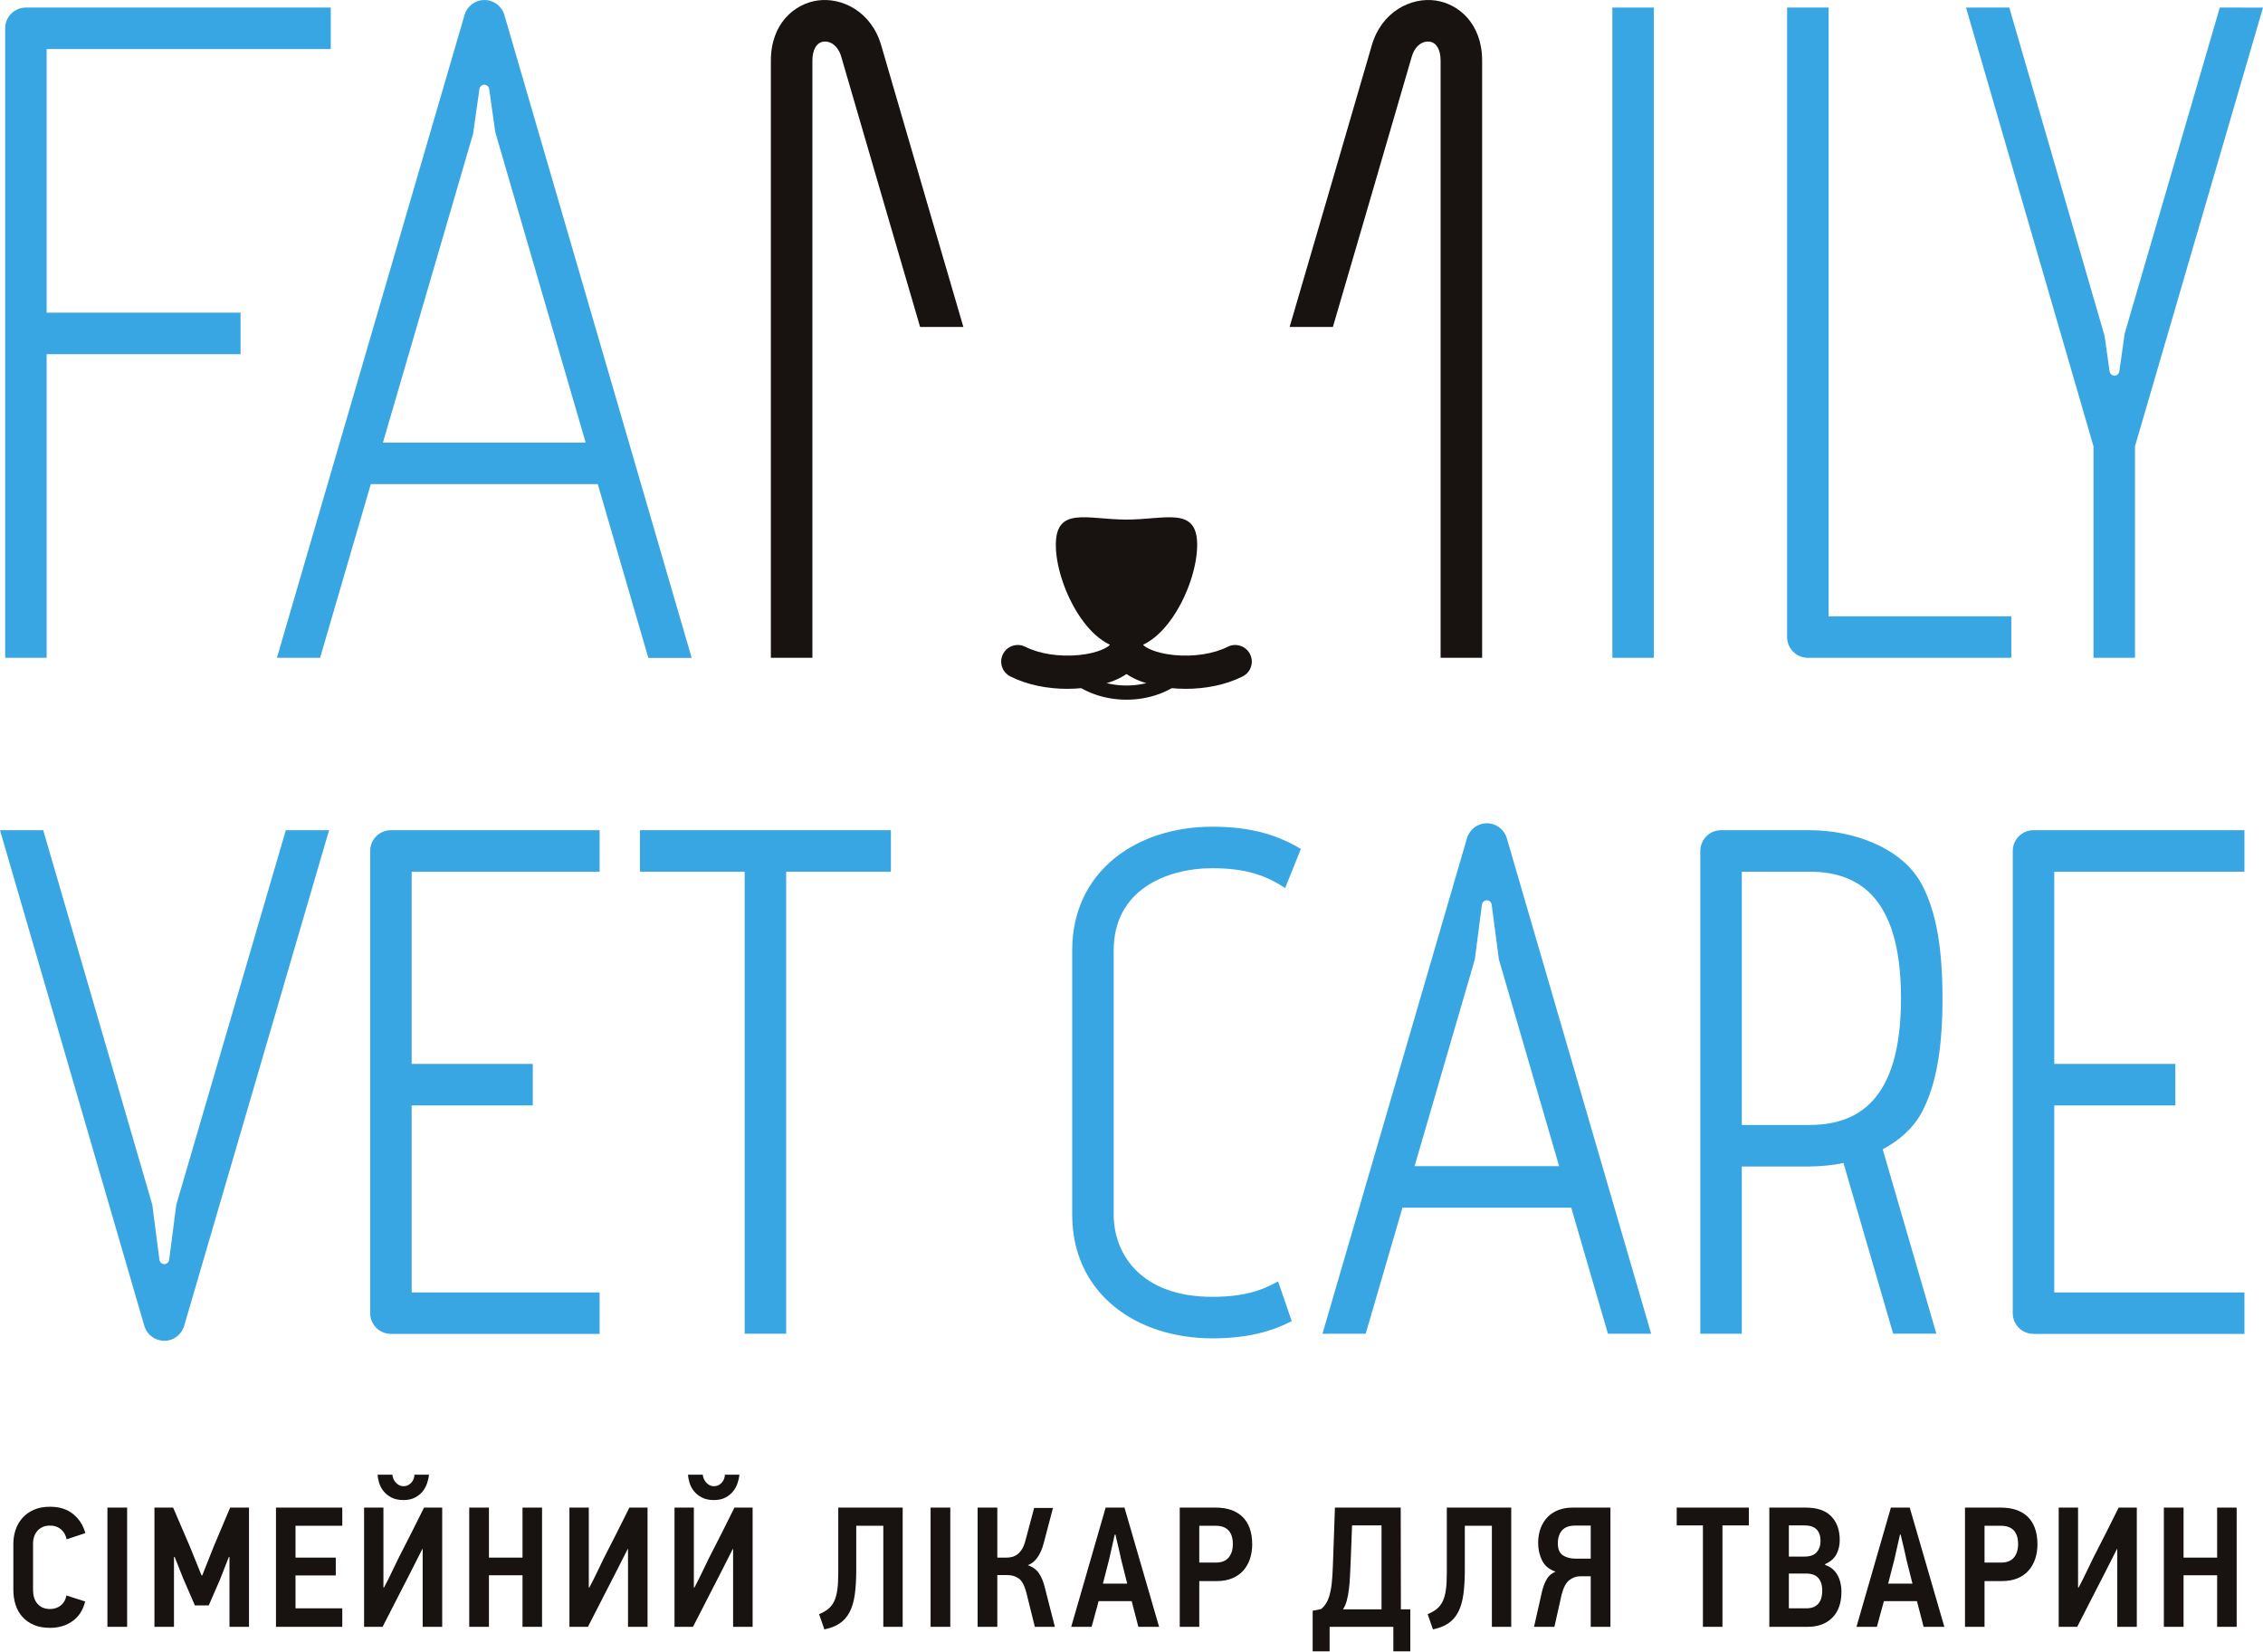
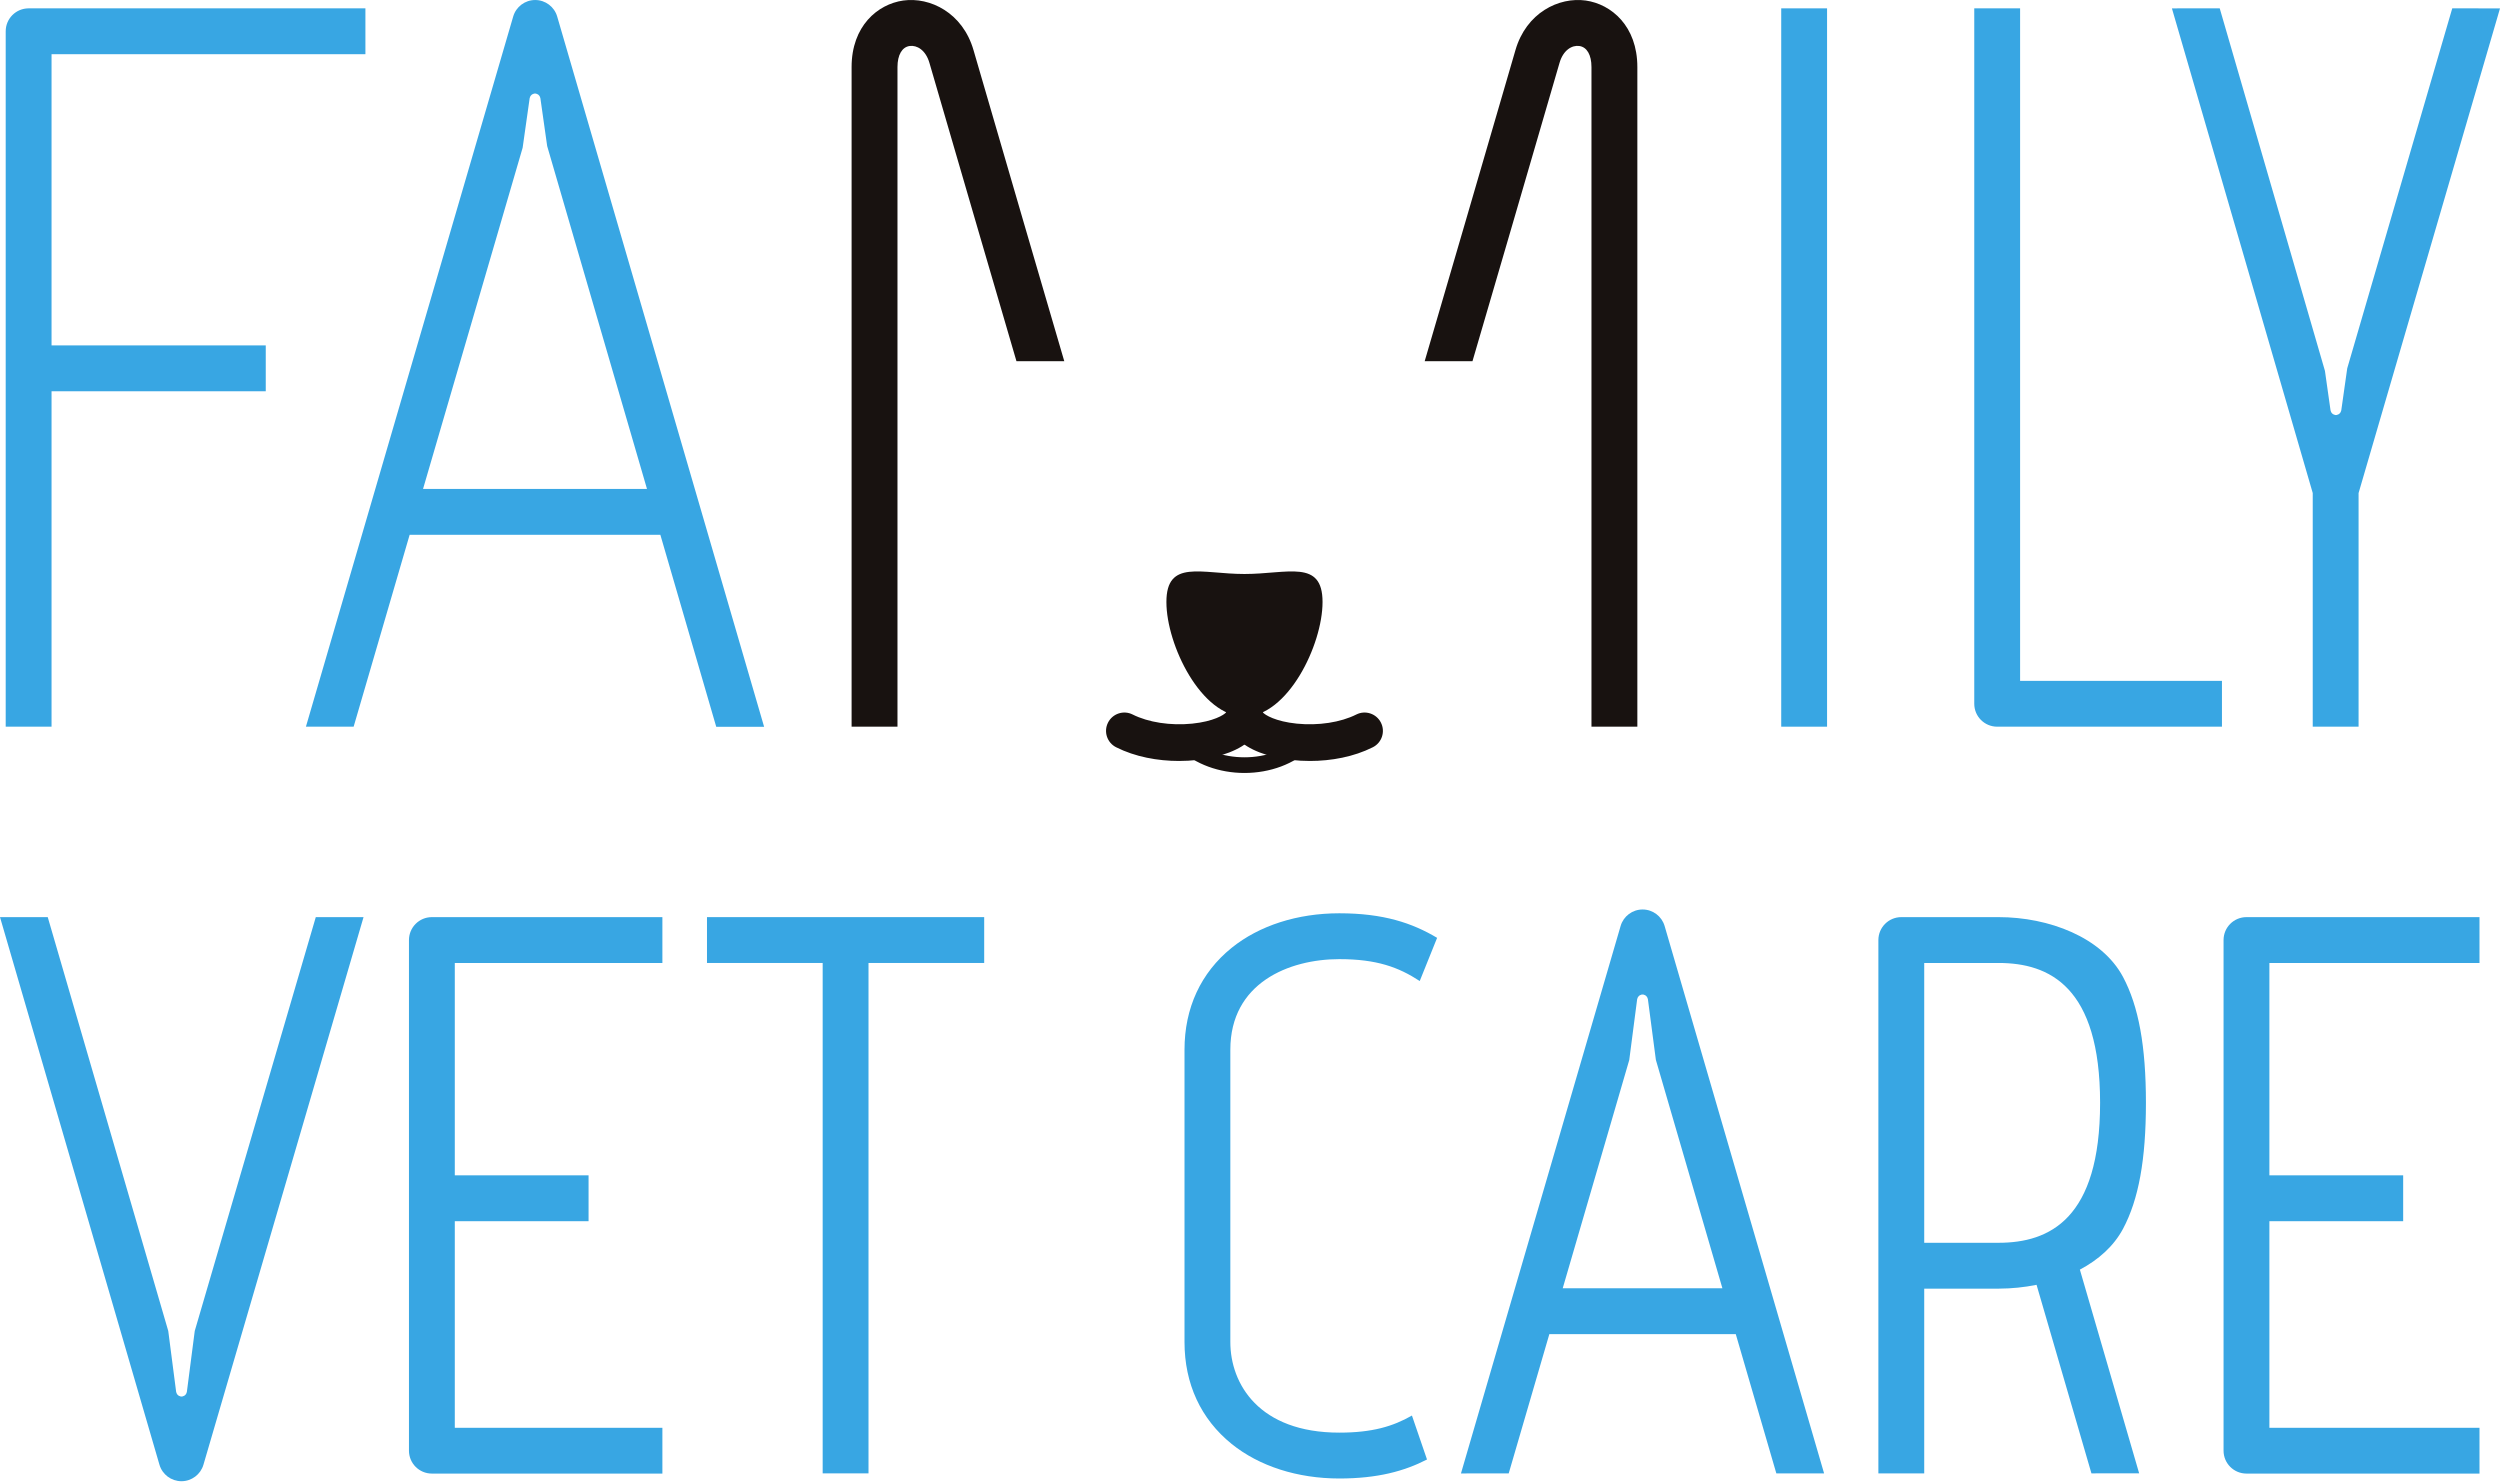
- <svg xmlns="http://www.w3.org/2000/svg" version="1.1" width="515.919" height="376.466" id="svg3090" xml:space="preserve">
+ <svg xmlns="http://www.w3.org/2000/svg" version="1.1" width="515.919" height="305.675" id="svg3090" xml:space="preserve">
  <defs id="defs3094" />
  <g transform="matrix(1.25,0,0,-1.25,-486.385,716.9921)" id="g3098">
    <g transform="scale(0.1,0.1)" id="g3100">
-       <path d="m 4046.34,2815.13 c -3.55,-15.2 -11.05,-27.02 -22.49,-35.46 -11.47,-8.44 -25.31,-12.65 -41.56,-12.65 -11.25,0 -21.04,1.77 -29.37,5.31 -8.33,3.53 -15.3,8.44 -20.93,14.69 -5.62,6.24 -9.79,13.58 -12.5,22.02 -2.7,8.43 -4.06,17.55 -4.06,27.33 l 0,84.36 c 0,8.53 1.36,16.87 4.06,25 2.71,8.11 6.83,15.3 12.35,21.55 5.51,6.25 12.44,11.25 20.77,15 8.33,3.74 18.22,5.61 29.68,5.61 17.5,0 31.71,-4.58 42.65,-13.74 10.93,-9.17 18.17,-20.62 21.71,-34.36 l -34.05,-11.25 c -0.63,3.12 -1.67,6.14 -3.13,9.06 -1.45,2.91 -3.43,5.57 -5.93,7.97 -2.5,2.38 -5.52,4.32 -9.07,5.77 -3.54,1.46 -7.59,2.19 -12.18,2.19 -5.41,0 -10.05,-0.94 -13.9,-2.81 -3.86,-1.88 -7.03,-4.33 -9.53,-7.34 -2.5,-3.02 -4.38,-6.4 -5.63,-10.15 -1.25,-3.75 -1.87,-7.5 -1.87,-11.25 l 0,-86.55 c 0,-4.58 0.62,-8.95 1.87,-13.11 1.25,-4.17 3.18,-7.81 5.78,-10.94 2.61,-3.12 5.83,-5.58 9.69,-7.34 3.85,-1.77 8.38,-2.66 13.59,-2.66 7.7,0 14.26,2.19 19.68,6.56 5.42,4.38 8.85,10.41 10.32,18.13 l 34.05,-10.94" id="path3102" style="fill:#181210;fill-opacity:1;fill-rule:nonzero;stroke:none" />
-       <path d="m 4087.01,2768.89 35.93,0 0,217.441 -35.93,0 0,-217.441 z" id="path3104" style="fill:#181210;fill-opacity:1;fill-rule:nonzero;stroke:none" />
-       <path d="m 4309.61,2768.89 0,127.16 -1.25,0 -15.93,-40.62 -20.62,-47.49 -25.31,0 -21.25,49.06 -15.61,39.36 -1.25,-0.31 0,-127.16 -35.62,0 0,217.44 34.06,0 30.61,-71.23 21.25,-52.48 1.25,0 20.93,52.79 29.99,70.92 34.36,0 0,-217.44 -35.61,0" id="path3106" style="fill:#181210;fill-opacity:1;fill-rule:nonzero;stroke:none" />
-       <path d="m 4394.43,2768.89 0,217.44 120.91,0 0,-33.11 -85.29,0 0,-58.11 73.42,0 0,-32.49 -73.42,0 0,-59.99 85.29,0 0,-33.74 -120.91,0" id="path3108" style="fill:#181210;fill-opacity:1;fill-rule:nonzero;stroke:none" />
-       <path d="m 4626.96,3000.08 c -8.74,0 -16.08,1.56 -22.02,4.69 -5.94,3.12 -10.73,6.97 -14.37,11.56 -3.65,4.58 -6.3,9.57 -7.96,14.99 -1.67,5.42 -2.61,10.42 -2.82,15 l 26.87,0 c 0.21,-2.29 0.78,-4.64 1.72,-7.03 0.94,-2.39 2.28,-4.64 4.06,-6.72 1.77,-2.08 3.85,-3.8 6.25,-5.15 2.39,-1.36 5.16,-2.04 8.27,-2.04 3.33,0 6.25,0.68 8.75,2.04 2.5,1.35 4.58,3.07 6.25,5.15 1.67,2.08 2.91,4.33 3.75,6.72 0.83,2.39 1.25,4.74 1.25,7.03 l 26.56,0 c -0.42,-4.58 -1.52,-9.58 -3.29,-15 -1.76,-5.42 -4.42,-10.41 -7.95,-14.99 -3.55,-4.59 -8.24,-8.44 -14.07,-11.56 -5.83,-3.13 -12.92,-4.69 -21.25,-4.69 z m -71.85,-231.19 0,217.44 35.3,0 0,-145.58 c 0.21,0 0.36,-0.05 0.47,-0.16 0.11,-0.11 0.26,-0.16 0.47,-0.16 4.79,8.96 9.32,17.91 13.59,26.88 4.27,8.94 8.6,17.91 12.97,26.86 7.91,15.41 15.72,30.73 23.43,45.93 7.7,15.2 15.41,30.62 23.11,46.23 l 33.13,0 0,-217.44 -35.62,0 0,141.84 -0.62,0 c -3.55,-6.87 -7.09,-13.85 -10.63,-20.93 -3.54,-7.08 -7.08,-14.06 -10.62,-20.94 l -51.24,-99.97 -33.74,0" id="path3110" style="fill:#181210;fill-opacity:1;fill-rule:nonzero;stroke:none" />
-       <path d="m 4844.06,2768.89 0,94.04 -61.23,0 0,-94.04 -35.93,0 0,217.44 35.93,0 0,-91.22 61.23,0 0,91.22 35.62,0 0,-217.44 -35.62,0" id="path3112" style="fill:#181210;fill-opacity:1;fill-rule:nonzero;stroke:none" />
-       <path d="m 4929.63,2768.89 0,217.44 35.3,0 0,-145.58 c 0.21,0 0.36,-0.05 0.47,-0.16 0.11,-0.11 0.26,-0.16 0.47,-0.16 4.79,8.96 9.33,17.91 13.59,26.88 4.27,8.94 8.6,17.91 12.97,26.86 7.91,15.41 15.72,30.73 23.43,45.93 7.7,15.2 15.41,30.62 23.11,46.23 l 33.13,0 0,-217.44 -35.62,0 0,141.84 -0.62,0 c -3.55,-6.87 -7.09,-13.85 -10.63,-20.93 -3.54,-7.08 -7.08,-14.06 -10.62,-20.94 l -51.24,-99.97 -33.74,0" id="path3114" style="fill:#181210;fill-opacity:1;fill-rule:nonzero;stroke:none" />
-       <path d="m 5193.13,3000.08 c -8.75,0 -16.09,1.56 -22.03,4.69 -5.93,3.12 -10.73,6.97 -14.37,11.56 -3.64,4.58 -6.3,9.57 -7.96,14.99 -1.67,5.42 -2.61,10.42 -2.81,15 l 26.86,0 c 0.21,-2.29 0.78,-4.64 1.72,-7.03 0.94,-2.39 2.29,-4.64 4.06,-6.72 1.77,-2.08 3.85,-3.8 6.25,-5.15 2.4,-1.36 5.16,-2.04 8.28,-2.04 3.33,0 6.25,0.68 8.75,2.04 2.5,1.35 4.58,3.07 6.25,5.15 1.66,2.08 2.91,4.33 3.75,6.72 0.83,2.39 1.25,4.74 1.25,7.03 l 26.55,0 c -0.42,-4.58 -1.52,-9.58 -3.28,-15 -1.77,-5.42 -4.43,-10.41 -7.96,-14.99 -3.55,-4.59 -8.23,-8.44 -14.06,-11.56 -5.84,-3.13 -12.92,-4.69 -21.25,-4.69 z m -71.86,-231.19 0,217.44 35.3,0 0,-145.58 c 0.21,0 0.36,-0.05 0.47,-0.16 0.11,-0.11 0.26,-0.16 0.47,-0.16 4.79,8.96 9.33,17.91 13.59,26.88 4.27,8.94 8.6,17.91 12.97,26.86 7.91,15.41 15.72,30.73 23.43,45.93 7.71,15.2 15.41,30.62 23.12,46.23 l 33.12,0 0,-217.44 -35.61,0 0,141.84 -0.63,0 c -3.54,-6.87 -7.09,-13.85 -10.62,-20.93 -3.55,-7.08 -7.09,-14.06 -10.63,-20.94 l -51.24,-99.97 -33.74,0" id="path3116" style="fill:#181210;fill-opacity:1;fill-rule:nonzero;stroke:none" />
-       <path d="m 5452.74,2872.61 c 0,-17.28 -0.88,-32.23 -2.65,-44.82 -1.77,-12.61 -4.89,-23.24 -9.38,-31.88 -4.48,-8.64 -10.46,-15.52 -17.96,-20.61 -7.5,-5.11 -16.87,-8.8 -28.12,-11.1 l -9.68,27.81 c 6.66,2.7 12.23,5.88 16.71,9.53 4.48,3.64 8.08,8.28 10.78,13.9 2.71,5.63 4.63,12.6 5.78,20.93 1.15,8.33 1.72,18.75 1.72,31.24 l 0,118.72 117.47,0 0,-217.44 -35.3,0 0,184.33 -49.37,0 0,-80.61" id="path3118" style="fill:#181210;fill-opacity:1;fill-rule:nonzero;stroke:none" />
-       <path d="m 5588.33,2768.89 35.93,0 0,217.441 -35.93,0 0,-217.441 z" id="path3120" style="fill:#181210;fill-opacity:1;fill-rule:nonzero;stroke:none" />
-       <path d="m 5674.09,2768.89 0,217.44 35.93,0 0,-91.22 17.18,0 c 3.12,0 6.35,0.41 9.68,1.25 3.33,0.83 6.52,2.34 9.54,4.53 3.01,2.19 5.83,5.31 8.43,9.37 2.6,4.06 4.74,9.32 6.41,15.78 l 15.93,59.67 34.36,0 -16.86,-64.05 c -2.72,-10.62 -6.56,-19.42 -11.56,-26.39 -5,-6.99 -10.84,-11.61 -17.5,-13.91 8.75,-2.92 15.51,-7.86 20.31,-14.83 4.78,-6.99 8.44,-15.89 10.94,-26.72 l 18.11,-70.92 -36.55,0 -15.31,61.86 c -3.34,13.12 -7.92,21.81 -13.75,26.09 -5.83,4.27 -12.7,6.41 -20.62,6.41 l -18.74,0 0,-94.36 -35.93,0" id="path3122" style="fill:#181210;fill-opacity:1;fill-rule:nonzero;stroke:none" />
-       <path d="m 5913.84,2891.36 -11.24,-43.74 44.36,0 -10.93,43.43 c -0.42,1.87 -1.1,5 -2.04,9.37 -0.93,4.38 -1.98,8.95 -3.12,13.74 -1.14,4.8 -2.24,9.33 -3.28,13.6 -1.05,4.26 -1.67,7.34 -1.88,9.22 l -1.56,0 -10.31,-45.62 z m 41.24,-75.6 -60.29,0 c -0.42,-1.88 -1.25,-5 -2.5,-9.38 -1.25,-4.37 -2.55,-9.06 -3.91,-14.06 -1.36,-4.99 -2.61,-9.68 -3.75,-14.05 -1.14,-4.38 -2.03,-7.5 -2.66,-9.38 l -37.18,0 62.81,217.44 34.36,0 63.11,-217.44 -37.8,0 -12.19,46.87" id="path3124" style="fill:#181210;fill-opacity:1;fill-rule:nonzero;stroke:none" />
-       <path d="m 6139.59,2919.94 c 0,10.79 -2.61,19.03 -7.81,24.73 -5.21,5.69 -13.12,8.55 -23.74,8.55 l -29.68,0 0,-67.17 29.99,0 c 10.62,0 18.48,3.06 23.58,9.17 5.11,6.12 7.66,14.35 7.66,24.72 z m 35.3,-0.78 c 0,-9.37 -1.35,-18.11 -4.06,-26.24 -2.7,-8.12 -6.72,-15.2 -12.02,-21.25 -5.31,-6.03 -12.03,-10.77 -20.16,-14.21 -8.12,-3.43 -17.6,-5.15 -28.43,-5.15 l -31.86,0 0,-83.42 -35.62,0 0,217.44 65.61,0 c 10.2,0 19.36,-1.35 27.49,-4.05 8.12,-2.72 15.1,-6.83 20.94,-12.34 5.82,-5.52 10.3,-12.5 13.43,-20.94 3.12,-8.43 4.68,-18.38 4.68,-29.84" id="path3126" style="fill:#181210;fill-opacity:1;fill-rule:nonzero;stroke:none" />
-       <path d="m 6410.77,2800.76 0,153.08 -53.74,0 -2.5,-65.29 c -0.42,-9.38 -0.83,-18.44 -1.25,-27.18 -0.42,-8.75 -1.09,-16.87 -2.03,-24.37 -0.94,-7.5 -2.24,-14.32 -3.91,-20.46 -1.67,-6.16 -3.95,-11.41 -6.87,-15.78 l 70.3,0 z m -94.67,-76.55 -30.92,0 0,74.05 c 2.7,0.42 5.31,0.88 7.81,1.4 2.5,0.52 5.1,1.1 7.8,1.72 4.58,3.96 8.17,8.54 10.78,13.75 2.61,5.21 4.69,11.61 6.25,19.21 1.56,7.61 2.66,16.56 3.28,26.87 0.63,10.31 1.15,22.45 1.57,36.4 l 3.12,88.72 119.97,0 c 0,-31.03 0.05,-61.96 0.16,-92.78 0.1,-30.83 0.15,-61.76 0.15,-92.79 l 17.18,0 0,-76.55 -30.93,0 0,44.68 -116.22,0 0,-44.68" id="path3128" style="fill:#181210;fill-opacity:1;fill-rule:nonzero;stroke:none" />
-       <path d="m 6562.67,2872.61 c 0,-17.28 -0.89,-32.23 -2.66,-44.82 -1.77,-12.61 -4.89,-23.24 -9.37,-31.88 -4.48,-8.64 -10.46,-15.52 -17.96,-20.61 -7.5,-5.11 -16.88,-8.8 -28.12,-11.1 l -9.69,27.81 c 6.66,2.7 12.24,5.88 16.72,9.53 4.47,3.64 8.07,8.28 10.77,13.9 2.71,5.63 4.64,12.6 5.78,20.93 1.15,8.33 1.72,18.75 1.72,31.24 l 0,118.72 117.47,0 0,-217.44 -35.3,0 0,184.33 -49.36,0 0,-80.61" id="path3130" style="fill:#181210;fill-opacity:1;fill-rule:nonzero;stroke:none" />
-       <path d="m 6732.34,2921.04 c 0,-10.42 3.07,-17.65 9.21,-21.71 6.15,-4.06 13.8,-6.09 22.97,-6.09 l 27.8,0 0,60.29 -28.74,0 c -10.62,0 -18.48,-2.92 -23.59,-8.74 -5.1,-5.84 -7.65,-13.75 -7.65,-23.75 z m 95.91,65.29 0,-217.44 -35.93,0 0,92.17 -19.36,0 c -7.09,0 -13.65,-2.35 -19.69,-7.03 -6.04,-4.69 -10.73,-13.49 -14.06,-26.4 l -13.12,-58.74 -37.17,0 14.67,64.98 c 2.08,8.33 4.9,15.63 8.44,21.88 3.55,6.25 8.96,10.83 16.25,13.74 -11.67,3.95 -19.89,10.78 -24.69,20.46 -4.78,9.69 -7.17,20.26 -7.17,31.71 0,10 1.5,19.01 4.52,27.03 3.02,8.01 7.29,14.84 12.81,20.46 5.52,5.63 12.13,9.9 19.84,12.82 7.7,2.91 16.24,4.36 25.62,4.36 l 69.04,0" id="path3132" style="fill:#181210;fill-opacity:1;fill-rule:nonzero;stroke:none" />
-       <path d="m 7032.57,2953.84 0,-184.95 -35.62,0 0,184.95 -47.8,0 0,32.49 131.53,0 0,-32.49 -48.11,0" id="path3134" style="fill:#181210;fill-opacity:1;fill-rule:nonzero;stroke:none" />
-       <path d="m 7214.59,2835.29 c 0,9.21 -2.3,16.63 -6.88,22.28 -4.58,5.66 -12.17,8.49 -22.8,8.49 l -31.24,0 0,-63.43 31.55,0 c 5.63,0 10.32,0.84 14.06,2.51 3.75,1.68 6.76,4.02 9.06,7.06 2.29,3.04 3.91,6.54 4.84,10.53 0.94,3.97 1.41,8.15 1.41,12.56 z m -3.13,90.44 c 0,8.75 -2.34,15.62 -7.03,20.61 -4.68,5 -12.23,7.5 -22.64,7.5 l -28.12,0 0,-56.85 28.43,0 c 10.2,0 17.65,2.65 22.33,7.96 4.69,5.31 7.03,12.23 7.03,20.78 z m 38.12,-92.48 c 0,-20.83 -5.58,-36.76 -16.71,-47.8 -11.15,-11.04 -26.09,-16.56 -44.83,-16.56 l -69.98,0 0,217.44 66.54,0 c 20.61,0 36.08,-5.3 46.4,-15.93 10.3,-10.62 15.46,-25.09 15.46,-43.42 0,-9.17 -1.93,-17.61 -5.79,-25.31 -3.85,-7.71 -10.77,-13.85 -20.77,-18.43 l 0,-1.57 c 5.21,-1.67 9.69,-4.11 13.44,-7.34 3.74,-3.23 6.82,-7.02 9.21,-11.4 2.39,-4.37 4.17,-9.12 5.31,-14.22 1.14,-5.1 1.72,-10.26 1.72,-15.46" id="path3136" style="fill:#181210;fill-opacity:1;fill-rule:nonzero;stroke:none" />
-       <path d="m 7346.02,2891.36 -11.25,-43.74 44.36,0 -10.93,43.43 c -0.42,1.87 -1.09,5 -2.03,9.37 -0.94,4.38 -1.98,8.95 -3.12,13.74 -1.16,4.8 -2.25,9.33 -3.28,13.6 -1.05,4.26 -1.67,7.34 -1.88,9.22 l -1.56,0 -10.31,-45.62 z m 41.24,-75.6 -60.3,0 c -0.42,-1.88 -1.25,-5 -2.5,-9.38 -1.25,-4.37 -2.56,-9.06 -3.9,-14.06 -1.36,-4.99 -2.61,-9.68 -3.75,-14.05 -1.16,-4.38 -2.03,-7.5 -2.66,-9.38 l -37.18,0 62.8,217.44 34.36,0 63.12,-217.44 -37.81,0 -12.18,46.87" id="path3138" style="fill:#181210;fill-opacity:1;fill-rule:nonzero;stroke:none" />
-       <path d="m 7571.77,2919.94 c 0,10.79 -2.61,19.03 -7.81,24.73 -5.21,5.69 -13.12,8.55 -23.75,8.55 l -29.67,0 0,-67.17 29.99,0 c 10.62,0 18.47,3.06 23.58,9.17 5.11,6.12 7.66,14.35 7.66,24.72 z m 35.3,-0.78 c 0,-9.37 -1.36,-18.11 -4.06,-26.24 -2.71,-8.12 -6.72,-15.2 -12.02,-21.25 -5.32,-6.03 -12.03,-10.77 -20.16,-14.21 -8.12,-3.43 -17.6,-5.15 -28.43,-5.15 l -31.86,0 0,-83.42 -35.62,0 0,217.44 65.61,0 c 10.2,0 19.36,-1.35 27.49,-4.05 8.12,-2.72 15.1,-6.83 20.94,-12.34 5.82,-5.52 10.3,-12.5 13.42,-20.94 3.13,-8.43 4.69,-18.38 4.69,-29.84" id="path3140" style="fill:#181210;fill-opacity:1;fill-rule:nonzero;stroke:none" />
-       <path d="m 7645.82,2768.89 0,217.44 35.3,0 0,-145.58 c 0.21,0 0.36,-0.05 0.47,-0.16 0.1,-0.11 0.26,-0.16 0.47,-0.16 4.79,8.96 9.32,17.91 13.58,26.88 4.27,8.94 8.6,17.91 12.97,26.86 7.91,15.41 15.73,30.73 23.43,45.93 7.71,15.2 15.41,30.62 23.13,46.23 l 33.11,0 0,-217.44 -35.61,0 0,141.84 -0.63,0 c -3.54,-6.87 -7.08,-13.85 -10.62,-20.93 -3.55,-7.08 -7.08,-14.06 -10.63,-20.94 l -51.23,-99.97 -33.74,0" id="path3142" style="fill:#181210;fill-opacity:1;fill-rule:nonzero;stroke:none" />
-       <path d="m 7934.78,2768.89 0,94.04 -61.24,0 0,-94.04 -35.92,0 0,217.44 35.92,0 0,-91.22 61.24,0 0,91.22 35.61,0 0,-217.44 -35.61,0" id="path3144" style="fill:#181210;fill-opacity:1;fill-rule:nonzero;stroke:none" />
      <path d="m 6074.52,4742.07 c 0,-71.18 -57.73,-189.06 -128.89,-189.06 -71.19,0 -128.88,117.88 -128.88,189.06 0,71.17 57.69,46.24 128.88,46.24 71.16,0 128.89,24.93 128.89,-46.24" id="path3146" style="fill:#181210;fill-opacity:1;fill-rule:nonzero;stroke:none" />
      <path d="m 6053.58,4479.62 c -40.74,0 -79.16,9.11 -103.59,24.19 -30.14,18.57 -34.61,42.14 -34.61,54.55 0,16.75 13.54,30.28 30.25,30.28 16.2,0 29.42,-12.72 30.24,-28.7 3.48,-4.34 21,-15.11 56.09,-18.68 35.71,-3.61 72.44,2.05 98.34,15.08 14.92,7.52 33.11,1.52 40.63,-13.45 7.52,-14.93 1.52,-33.11 -13.42,-40.63 -31.39,-15.81 -68.54,-22.64 -103.93,-22.64" id="path3148" style="fill:#181210;fill-opacity:1;fill-rule:nonzero;stroke:none" />
      <path d="m 5837.67,4479.62 c -35.39,0 -72.52,6.83 -103.91,22.64 -14.94,7.52 -20.96,25.7 -13.44,40.63 7.52,14.97 25.71,20.97 40.67,13.45 25.88,-13.03 62.65,-18.69 98.32,-15.08 35.09,3.57 52.59,14.34 56.09,18.68 0.84,15.98 14.04,28.7 30.23,28.7 16.72,0 30.28,-13.53 30.28,-30.28 0,-12.41 -4.51,-35.98 -34.63,-54.55 -24.45,-15.08 -62.89,-24.19 -103.61,-24.19" id="path3150" style="fill:#181210;fill-opacity:1;fill-rule:nonzero;stroke:none" />
      <path d="m 5945.63,4459.81 c -41.71,0 -81.09,14.47 -108.02,39.74 -5.22,4.88 -5.47,13.03 -0.61,18.26 4.88,5.19 13.07,5.46 18.28,0.58 22.21,-20.82 55.12,-32.72 90.35,-32.72 35.81,0 69.11,12.29 91.37,33.69 5.16,4.96 13.32,4.8 18.28,-0.35 4.93,-5.11 4.79,-13.33 -0.37,-18.26 -26.99,-26.01 -66.83,-40.94 -109.28,-40.94" id="path3152" style="fill:#181210;fill-opacity:1;fill-rule:nonzero;stroke:none" />
      <path d="m 5372.77,4536.22 -75.75,0 0,1089.05 c 0,67.53 42.86,103.78 85.27,109.79 44.16,6.16 98.24,-20.01 116.1,-82.19 21.82,-76.02 149.76,-513.3 149.76,-513.3 l -78.94,0 c -0.18,0.86 -121.76,416.16 -143.64,492.37 -6.23,21.71 -20.98,29.73 -32.71,28.06 -12.56,-1.74 -20.09,-14.76 -20.09,-34.73 l 0,-1089.05" id="path3154" style="fill:#181210;fill-opacity:1;fill-rule:nonzero;stroke:none" />
      <path d="m 6518.51,4536.22 75.74,0 0,1089.05 c 0,67.53 -42.83,103.78 -85.24,109.79 -44.2,6.16 -98.28,-20.01 -116.11,-82.19 -21.86,-76.02 -149.78,-513.3 -149.78,-513.3 l 78.92,0 c 0.2,0.86 121.8,416.16 143.67,492.37 6.23,21.71 20.96,29.73 32.72,28.06 12.6,-1.74 20.08,-14.76 20.08,-34.73 l 0,-1089.05" id="path3156" style="fill:#181210;fill-opacity:1;fill-rule:nonzero;stroke:none" />
      <path d="m 3976.18,5089.99 353.65,0 0,75.67 -353.65,0 0,480.82 518.17,0 0,75.67 -556.01,0 c -20.91,0 -37.85,-16.94 -37.85,-37.84 l 0,-1148.09 75.69,0 0,553.77" id="path3158" style="fill:#38a6e3;fill-opacity:1;fill-rule:nonzero;stroke:none" />
      <path d="m 5058.27,4146.13 190.99,0 0,-842.64 75.67,0 0,842.64 190.99,0 0,75.69 -457.65,0 0,-75.69" id="path3160" style="fill:#38a6e3;fill-opacity:1;fill-rule:nonzero;stroke:none" />
      <path d="m 4566.25,4183.98 0,-843.05 c 0,-20.86 16.92,-37.79 37.84,-37.79 l 380.55,0 0,75.62 -342.72,0 0,341.08 220.85,0 0,75.66 -220.85,0 0,350.63 342.72,0 0,75.69 -380.55,0 c -20.92,0 -37.84,-16.95 -37.84,-37.84" id="path3162" style="fill:#38a6e3;fill-opacity:1;fill-rule:nonzero;stroke:none" />
      <path d="M 4212.61,3538.65 4199.58,3438 c -0.02,-0.19 -0.12,-0.35 -0.18,-0.51 -0.09,-0.54 -0.28,-0.95 -0.46,-1.46 -0.24,-0.59 -0.45,-1.13 -0.81,-1.64 -0.24,-0.37 -0.55,-0.72 -0.85,-1.08 -0.45,-0.46 -0.91,-0.89 -1.43,-1.29 -0.38,-0.23 -0.74,-0.46 -1.15,-0.64 -0.61,-0.31 -1.25,-0.55 -1.95,-0.7 -0.26,-0.08 -0.47,-0.24 -0.77,-0.28 -0.39,-0.07 -0.81,-0.07 -1.21,-0.07 l -0.02,0 0,0 c 0,0 0,0 -0.02,0 l -0.02,0 c -0.4,0 -0.82,0 -1.21,0.07 -0.29,0.04 -0.5,0.2 -0.77,0.28 -0.69,0.15 -1.33,0.39 -1.94,0.7 -0.41,0.18 -0.77,0.41 -1.16,0.64 -0.51,0.4 -0.97,0.83 -1.42,1.29 -0.3,0.36 -0.61,0.71 -0.85,1.08 -0.34,0.51 -0.58,1.05 -0.8,1.64 -0.2,0.51 -0.38,0.92 -0.49,1.46 -0.03,0.16 -0.15,0.32 -0.17,0.51 l -13.04,100.61 -198.97,683.21 -78.81,0 263.23,-903.99 c 4.7,-16.18 19.49,-27.25 36.31,-27.29 0.01,0 0.01,0 0.01,0 16.82,0 31.62,11.11 36.33,27.25 l 264.3,904.03 -78.83,0 -199.82,-683.17" id="path3164" style="fill:#38a6e3;fill-opacity:1;fill-rule:nonzero;stroke:none" />
      <path d="m 4753.92,5492 11.61,81.9 c 0.03,0.16 0.14,0.32 0.17,0.47 0.14,0.66 0.38,1.2 0.64,1.82 0.22,0.47 0.38,0.93 0.68,1.36 0.35,0.54 0.8,0.97 1.26,1.39 0.36,0.36 0.69,0.7 1.1,1.01 0.51,0.35 1.06,0.55 1.64,0.78 0.51,0.23 1.02,0.46 1.59,0.58 0.17,0.04 0.31,0.15 0.52,0.19 0.42,0.04 0.83,-0.07 1.25,-0.07 0.42,0 0.81,0.11 1.25,0.07 0.18,-0.04 0.33,-0.15 0.52,-0.19 0.52,-0.12 0.99,-0.31 1.48,-0.54 0.62,-0.23 1.23,-0.47 1.76,-0.85 0.36,-0.24 0.63,-0.55 0.95,-0.82 0.5,-0.5 1.02,-0.97 1.43,-1.59 0.25,-0.39 0.39,-0.81 0.6,-1.24 0.28,-0.62 0.55,-1.24 0.69,-1.9 0.02,-0.15 0.13,-0.31 0.16,-0.47 l 11.2,-79.08 164.82,-566.13 -369.76,0 164.44,563.31 z m -279.01,-955.78 92.46,316.8 413.92,0 92.27,-317.03 79.04,0 -341.63,1172.67 c -4.7,16.12 -19.49,27.25 -36.3,27.25 0,0 0,0 -0.03,0 -16.81,0 -31.6,-11.09 -36.29,-27.22 l -342.21,-1172.47 78.77,0" id="path3166" style="fill:#38a6e3;fill-opacity:1;fill-rule:nonzero;stroke:none" />
      <path d="m 7709.27,4536.22 75.68,0 0,385.72 233.48,800.13 -78.81,0.12 -173.4,-594.36 -9.84,-69.43 c -0.04,-0.19 -0.16,-0.35 -0.2,-0.54 -0.12,-0.51 -0.27,-0.93 -0.47,-1.4 -0.23,-0.62 -0.47,-1.16 -0.82,-1.67 -0.25,-0.38 -0.56,-0.73 -0.88,-1.09 -0.43,-0.46 -0.86,-0.88 -1.36,-1.24 -0.37,-0.26 -0.77,-0.5 -1.19,-0.69 -0.63,-0.31 -1.25,-0.51 -1.86,-0.66 -0.31,-0.08 -0.55,-0.27 -0.82,-0.31 -0.43,-0.04 -0.82,-0.08 -1.25,-0.08 l 0,0 c -0.04,0 -0.04,0 -0.04,0 l 0,0 c -0.41,0 -0.8,0.04 -1.23,0.08 -0.27,0.04 -0.51,0.23 -0.82,0.31 -0.63,0.15 -1.23,0.35 -1.86,0.66 -0.43,0.19 -0.82,0.43 -1.21,0.69 -0.49,0.36 -0.91,0.78 -1.34,1.24 -0.32,0.36 -0.63,0.71 -0.9,1.09 -0.35,0.51 -0.59,1.05 -0.8,1.67 -0.2,0.47 -0.36,0.89 -0.47,1.4 -0.04,0.19 -0.16,0.35 -0.2,0.54 l -9.24,65.24 -173.73,598.59 -78.9,-0.12 232.48,-800.13 0,-385.76" id="path3168" style="fill:#38a6e3;fill-opacity:1;fill-rule:nonzero;stroke:none" />
      <path d="m 7226.14,5722.15 -75.68,0 0,-1148.09 c 0,-20.9 16.95,-37.84 37.83,-37.84 l 371.11,0 0,75.67 -333.26,0 0,1110.26" id="path3170" style="fill:#38a6e3;fill-opacity:1;fill-rule:nonzero;stroke:none" />
      <path d="m 7190.52,3684.17 -122.66,0 0,461.96 122.66,0 c 84.16,0 167.69,-39.3 167.69,-230.96 0,-191.74 -83.53,-231 -167.69,-231 z m 205.56,23.09 c 25.79,48.32 37.8,114.37 37.8,207.91 0,93.46 -12.01,159.51 -37.8,207.87 -34.96,65.55 -122.34,98.78 -205.56,98.78 l -160.49,0 c -20.9,0 -37.85,-16.95 -37.85,-37.84 l 0,-880.49 75.68,0 0,304.96 123.77,0 0,0.04 c 20.63,0.08 41.45,2.17 61.68,6.29 l 90.61,-311.29 78.77,0.08 -97.86,336.29 c 30.63,16.21 55.94,38.73 71.25,67.4" id="path3172" style="fill:#38a6e3;fill-opacity:1;fill-rule:nonzero;stroke:none" />
      <path d="m 7562.04,4183.98 0,-843.05 c 0,-20.86 16.93,-37.79 37.83,-37.79 l 384.71,0 0,75.62 -346.87,0 0,341.08 220.85,0 0,75.66 -220.85,0 0,350.63 346.87,0 0,75.69 -384.71,0 c -20.9,0 -37.83,-16.95 -37.83,-37.84" id="path3174" style="fill:#38a6e3;fill-opacity:1;fill-rule:nonzero;stroke:none" />
      <path d="m 6102.2,4152.45 c 61.68,0 97.73,-13.22 132.77,-36.13 l 28.69,71.29 c -41.13,24.52 -88.65,40.55 -161.46,40.55 -69.08,0 -132.19,-20.27 -177.76,-57.05 -50.9,-41.14 -77.81,-99.28 -77.81,-168.25 l 0,-482.51 c 0,-68.97 26.91,-127.15 77.81,-168.25 45.57,-36.79 108.68,-57.07 177.76,-57.07 63.22,0 107.34,12.13 144.78,31.37 l -24.88,72.56 c -31.37,-17.99 -65.74,-28.22 -119.9,-28.22 -132.78,0 -179.91,80.56 -179.91,149.61 l 0,482.51 c 0,110.43 96.92,149.59 179.91,149.59" id="path3176" style="fill:#38a6e3;fill-opacity:1;fill-rule:nonzero;stroke:none" />
      <path d="m 6831.77,4536.22 75.68,0 0,1185.93 -75.68,0 0,-1185.93 z" id="path3178" style="fill:#38a6e3;fill-opacity:1;fill-rule:nonzero;stroke:none" />
      <path d="m 6471.03,3609.08 109.84,376.83 13.07,100.53 c 0.03,0.16 0.15,0.31 0.19,0.47 0.12,0.64 0.39,1.27 0.66,1.89 0.24,0.43 0.4,0.9 0.67,1.27 0.35,0.55 0.8,1.02 1.31,1.45 0.35,0.35 0.66,0.74 1.09,1.01 0.47,0.3 0.92,0.45 1.47,0.69 0.58,0.27 1.17,0.54 1.83,0.66 0.14,0.04 0.26,0.12 0.37,0.16 0.47,0.04 0.86,-0.08 1.29,-0.08 0.43,0 0.82,0.12 1.23,0.08 0.16,-0.04 0.24,-0.12 0.39,-0.16 0.67,-0.12 1.29,-0.39 1.9,-0.66 0.51,-0.24 0.97,-0.39 1.4,-0.69 0.43,-0.27 0.79,-0.66 1.14,-1.01 0.49,-0.47 0.91,-0.9 1.27,-1.45 0.27,-0.37 0.47,-0.84 0.66,-1.27 0.27,-0.62 0.55,-1.25 0.65,-1.89 0.03,-0.16 0.15,-0.31 0.19,-0.47 l 13.18,-100.33 109.83,-377.03 -263.63,0 z m 131.91,625.35 c -16.8,0 -31.64,-11.11 -36.33,-27.27 l -263.57,-903.79 78.84,0.12 67.08,229.92 307.77,0 66.97,-229.92 78.85,-0.04 -263.28,903.71 c -4.75,16.12 -19.51,27.27 -36.33,27.27" id="path3180" style="fill:#38a6e3;fill-opacity:1;fill-rule:nonzero;stroke:none" />
    </g>
  </g>
</svg>
